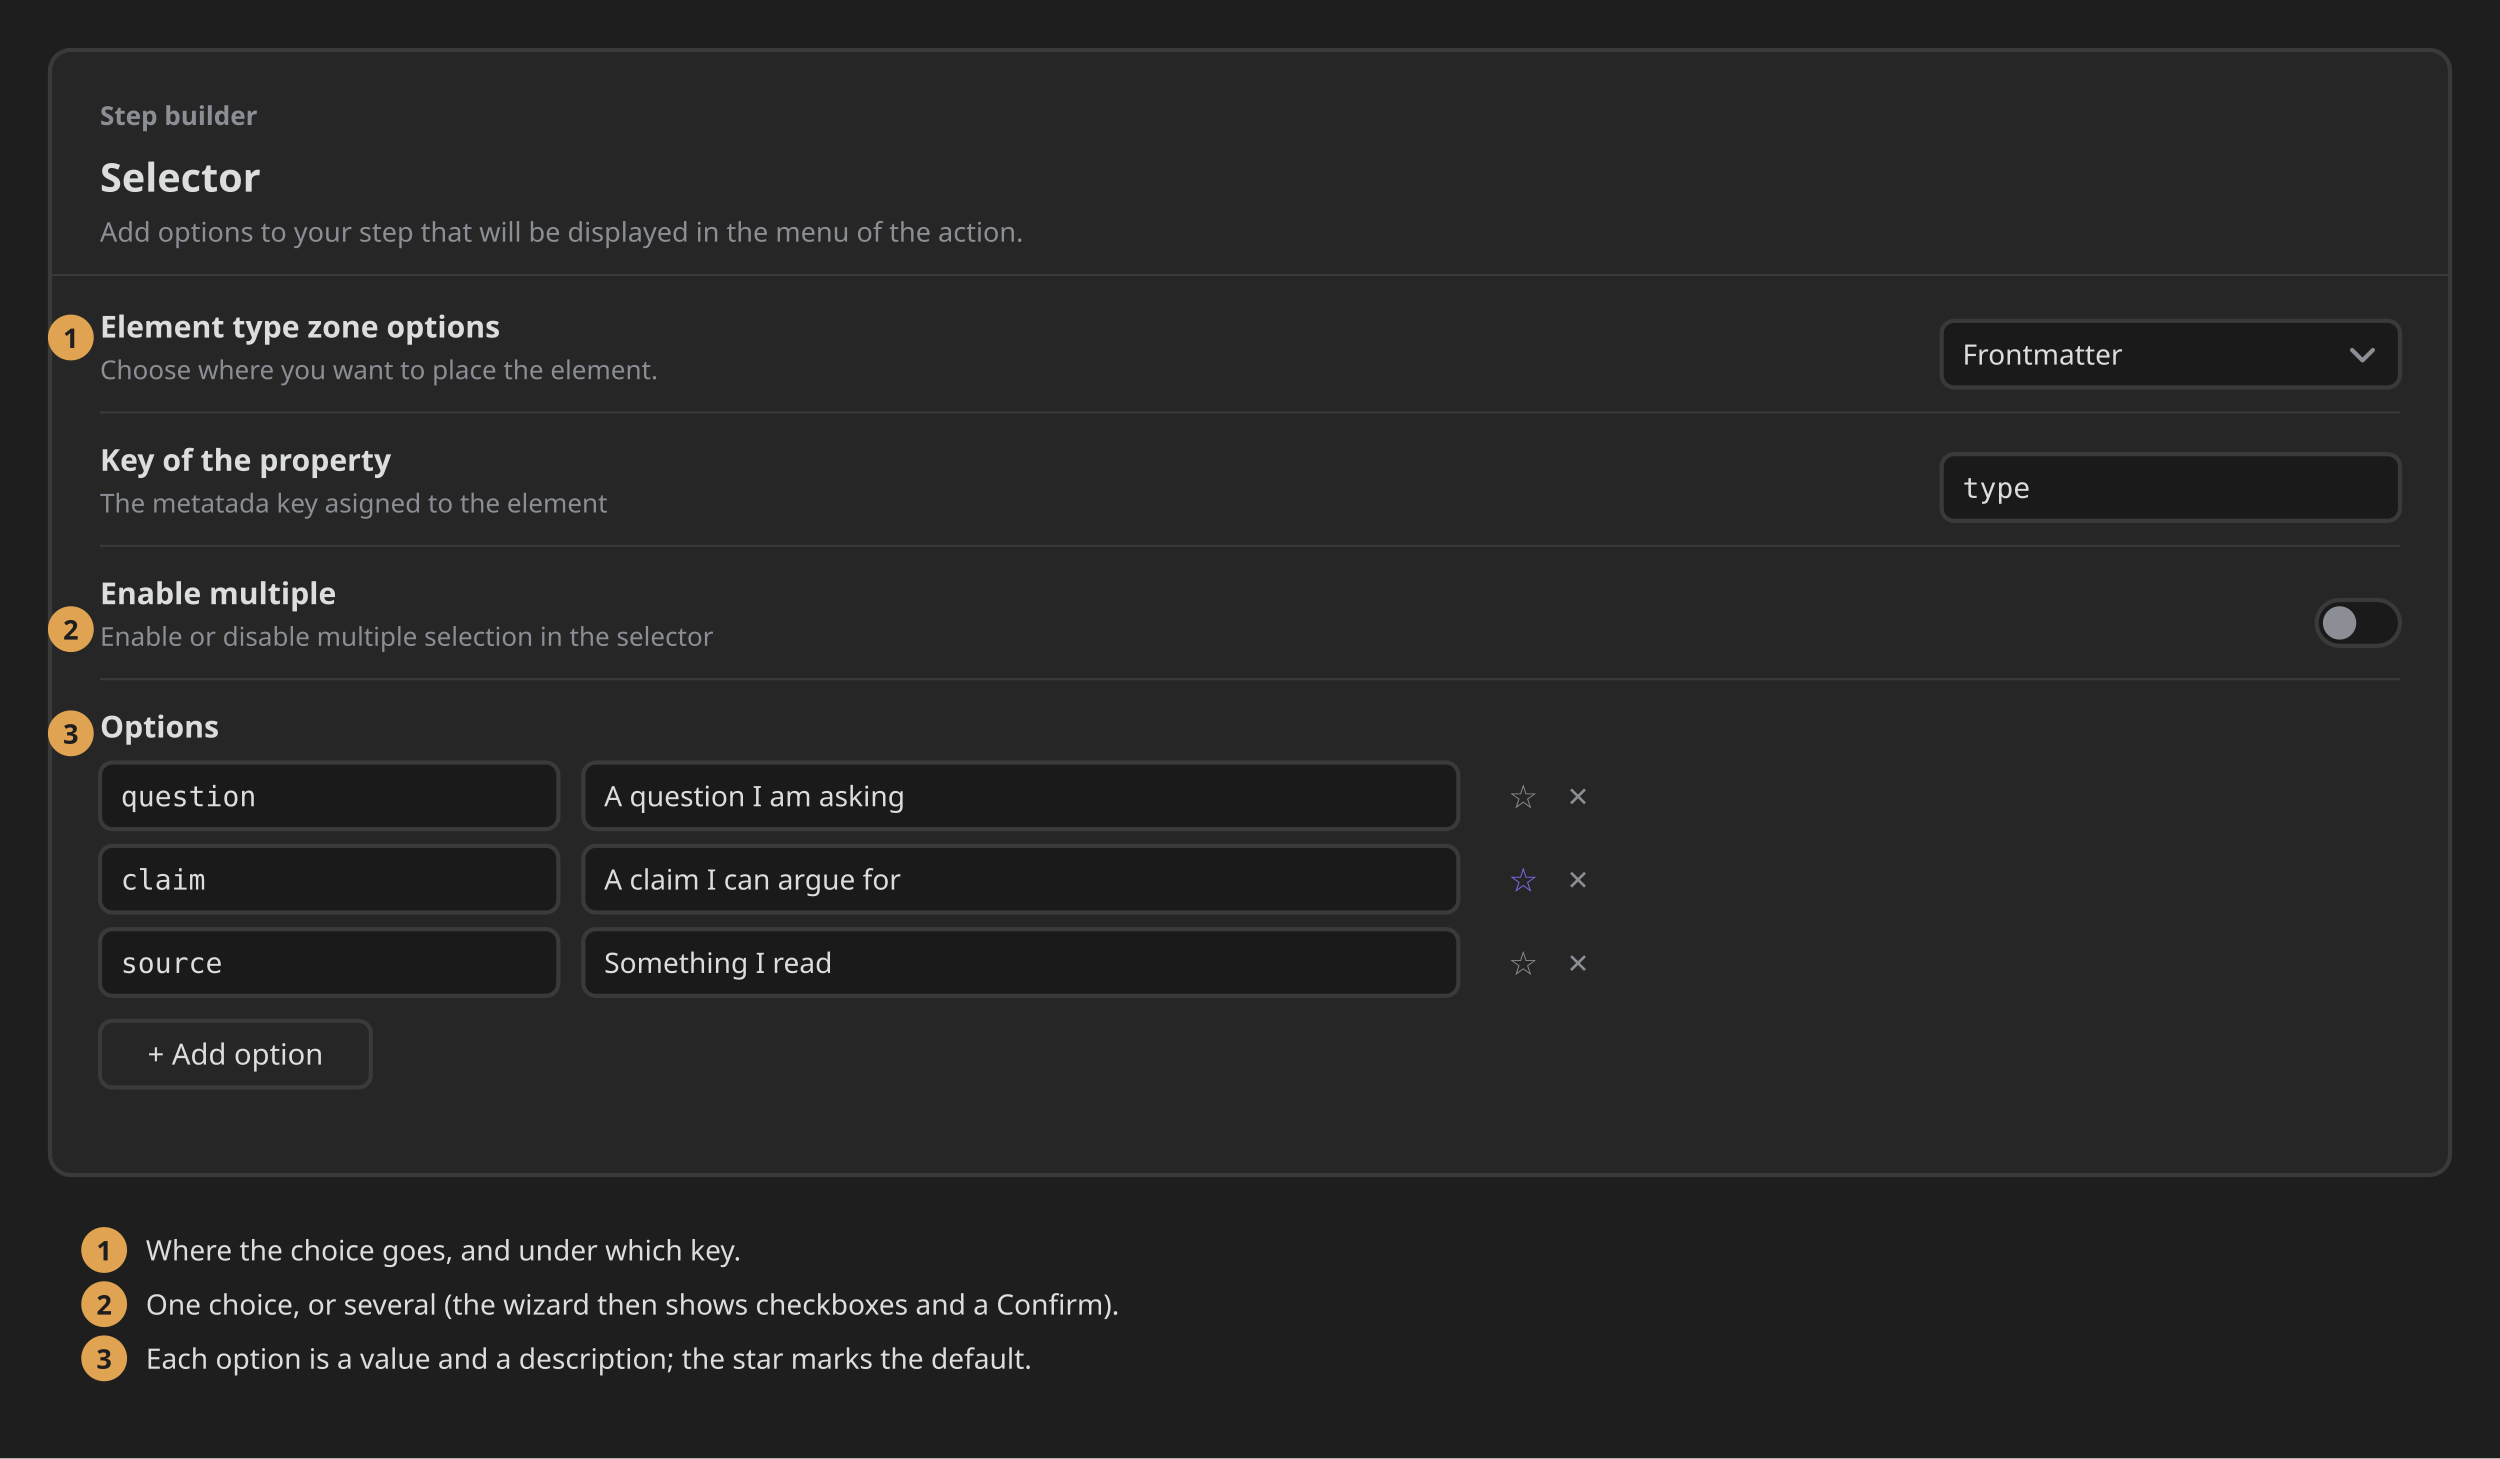
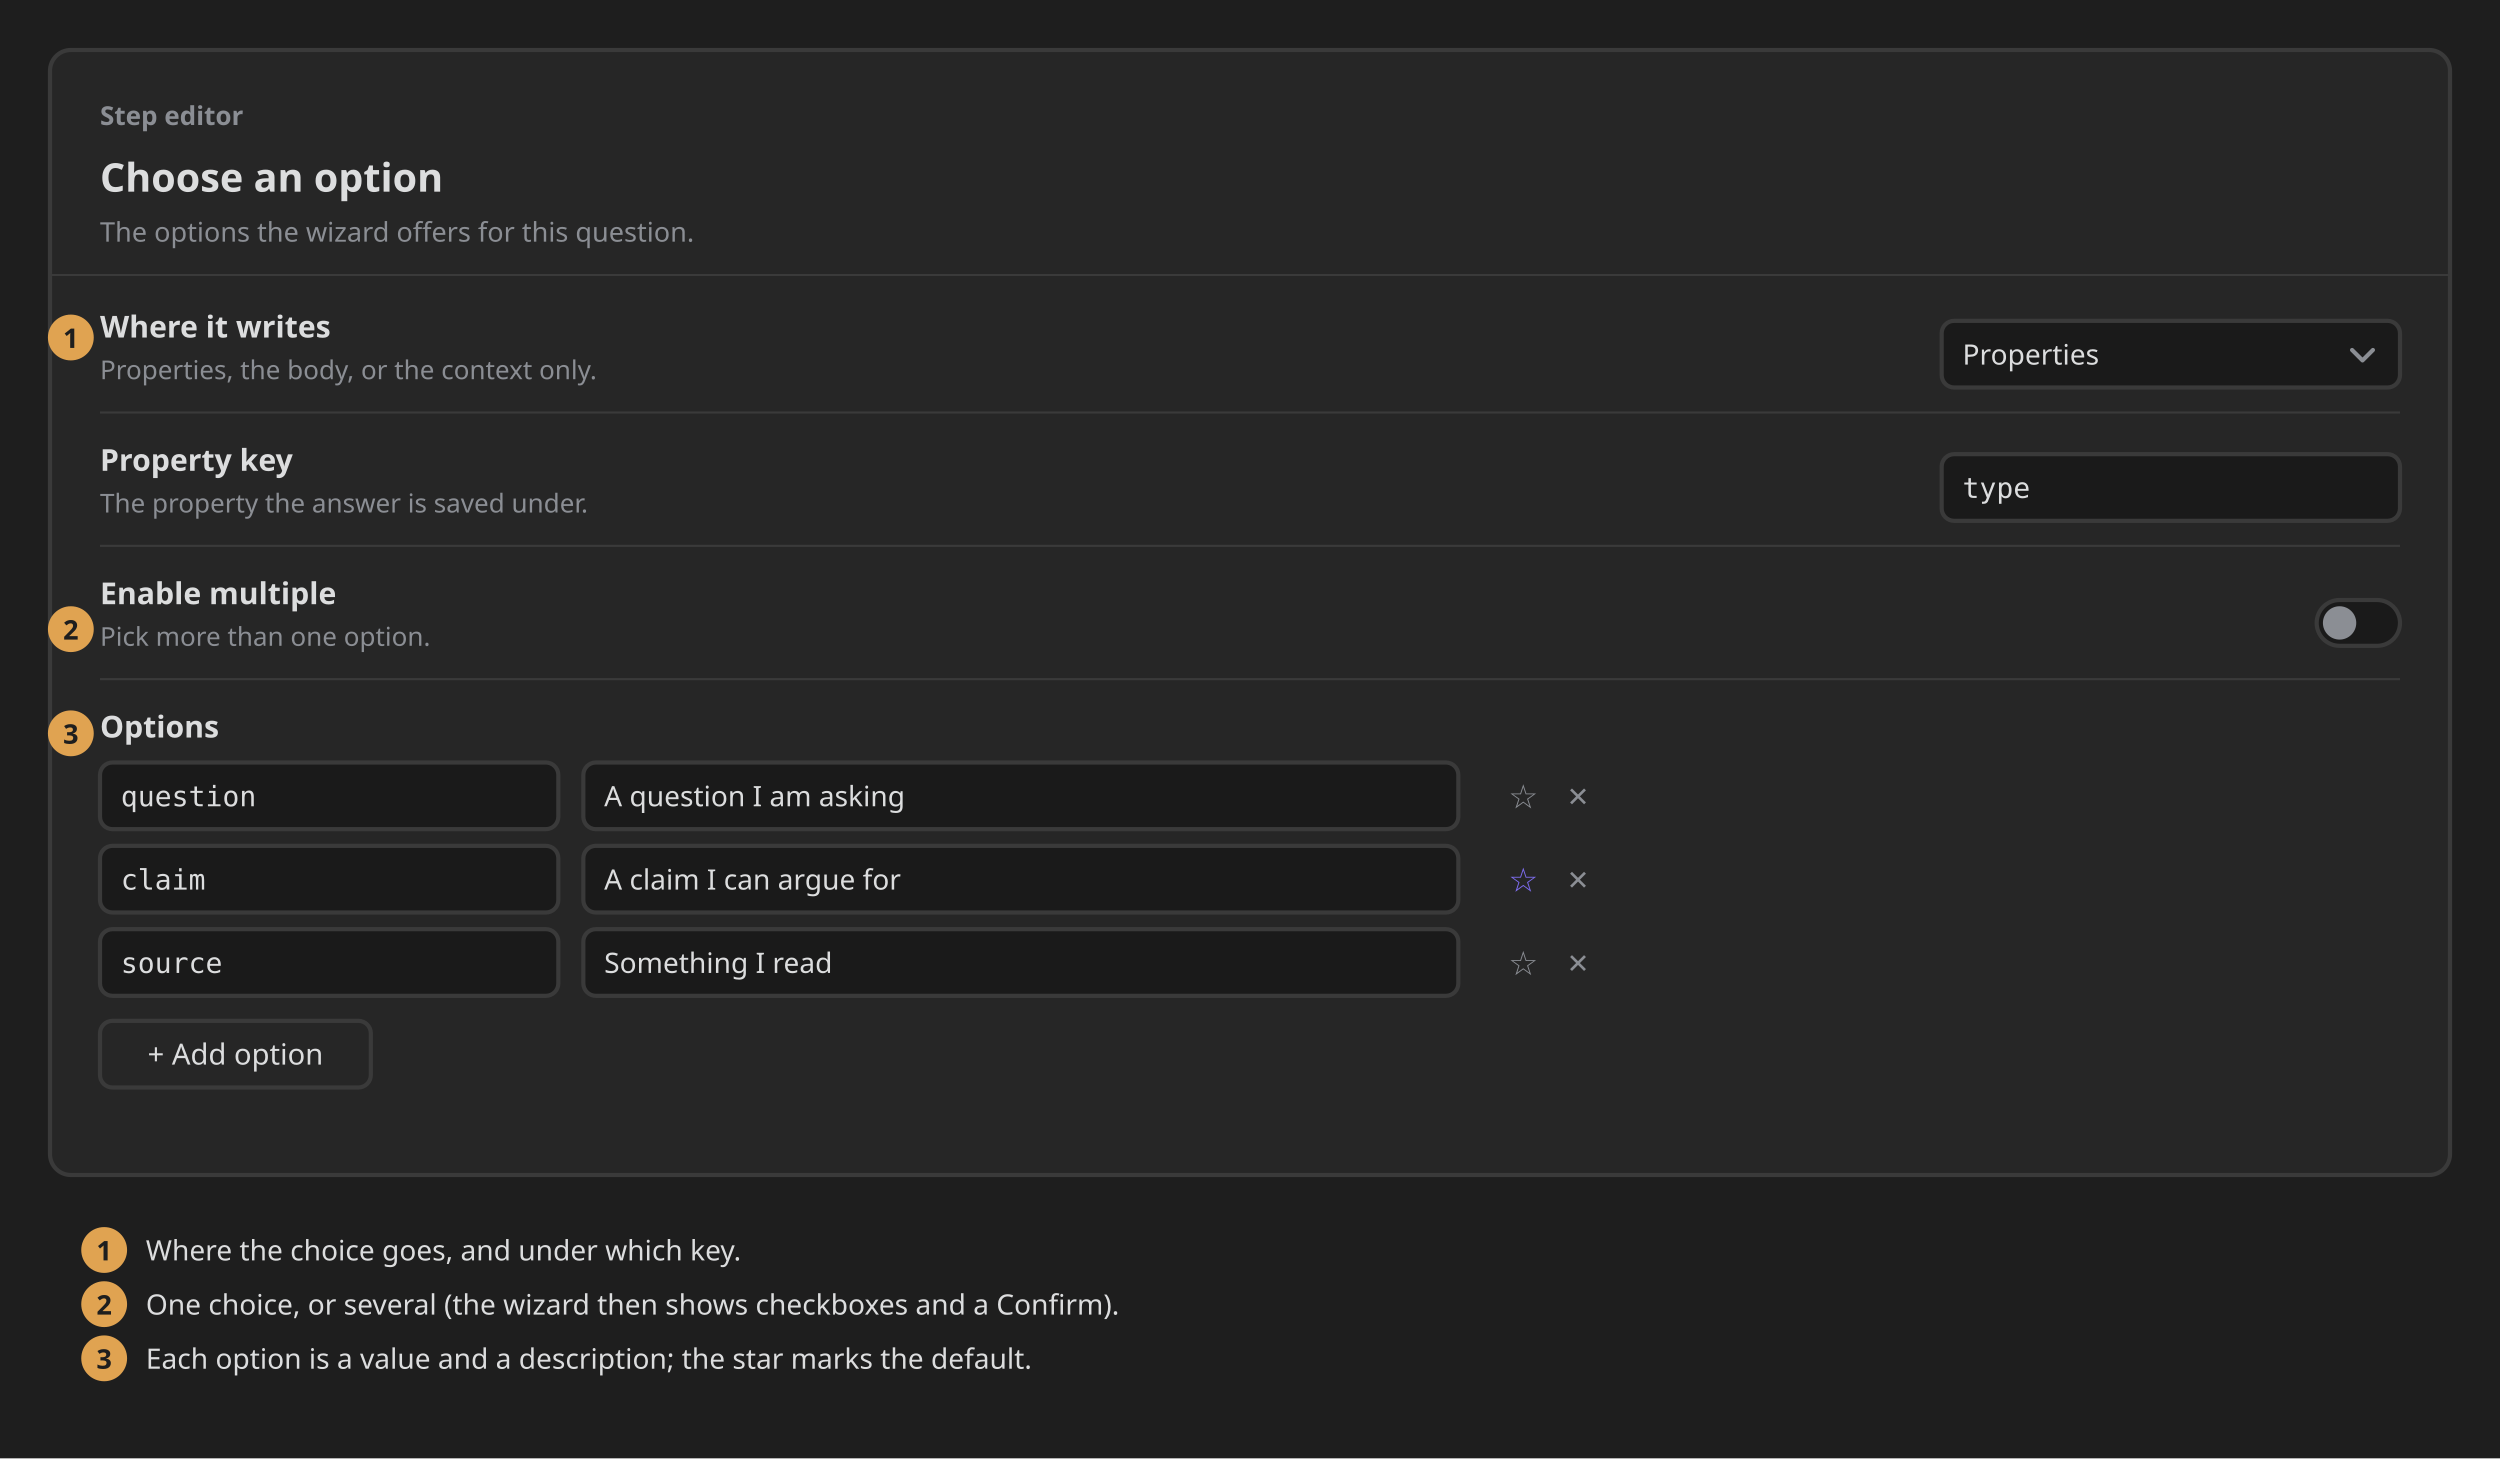
<svg xmlns="http://www.w3.org/2000/svg" width="1200" height="700" viewBox="0 0 1200 700" role="img" aria-label="Configuring the Selector action in the step builder">
  <rect width="1200" height="700" fill="#1e1e1e" />
  <rect x="24" y="24" width="1152" height="540" rx="10" fill="#262626" stroke="#3a3a3a" stroke-width="2" />
-   <text x="48" y="60" fill="#8b8e94" font-family="sans-serif" font-size="12.5" font-weight="600" text-anchor="start">Step builder</text>
-   <text x="48" y="92" fill="#dcddde" font-family="sans-serif" font-size="19" font-weight="650" text-anchor="start">Selector</text>
-   <text x="48" y="116" fill="#8b8e94" font-family="sans-serif" font-size="13" font-weight="400" text-anchor="start">Add options to your step that will be displayed in the menu of the action.</text>
+   <text x="48" y="60" fill="#8b8e94" font-family="sans-serif" font-size="12.5" font-weight="600" text-anchor="start">Step editor</text>
+   <text x="48" y="92" fill="#dcddde" font-family="sans-serif" font-size="19" font-weight="650" text-anchor="start">Choose an option</text>
+   <text x="48" y="116" fill="#8b8e94" font-family="sans-serif" font-size="13" font-weight="400" text-anchor="start">The options the wizard offers for this question.</text>
  <line x1="24" y1="132" x2="1176" y2="132" stroke="#3a3a3a" stroke-width="1" />
-   <text x="48" y="162" fill="#dcddde" font-family="sans-serif" font-size="14.5" font-weight="600" text-anchor="start">Element type zone options</text>
-   <text x="48" y="182" fill="#8b8e94" font-family="sans-serif" font-size="12.5" font-weight="400" text-anchor="start">Choose where you want to place the element.</text>
+   <text x="48" y="162" fill="#dcddde" font-family="sans-serif" font-size="14.5" font-weight="600" text-anchor="start">Where it writes</text>
+   <text x="48" y="182" fill="#8b8e94" font-family="sans-serif" font-size="12.5" font-weight="400" text-anchor="start">Properties, the body, or the context only.</text>
  <rect x="932" y="154" width="220" height="32" rx="6" fill="#1a1a1a" stroke="#3a3a3a" stroke-width="2" />
-   <text x="942" y="175.0" fill="#dcddde" font-family="sans-serif" font-size="13.5" font-weight="400" text-anchor="start">Frontmatter</text>
+   <text x="942" y="175.0" fill="#dcddde" font-family="sans-serif" font-size="13.5" font-weight="400" text-anchor="start">Properties</text>
  <polyline points="1129,168 1134,173 1139,168" fill="none" stroke="#8b8e94" stroke-width="2" stroke-linecap="round" stroke-linejoin="round" />
  <line x1="48" y1="198" x2="1152" y2="198" stroke="#3a3a3a" stroke-width="1" />
-   <text x="48" y="226" fill="#dcddde" font-family="sans-serif" font-size="14.5" font-weight="600" text-anchor="start">Key of the property</text>
-   <text x="48" y="246" fill="#8b8e94" font-family="sans-serif" font-size="12.5" font-weight="400" text-anchor="start">The metatada key asigned to the element</text>
+   <text x="48" y="226" fill="#dcddde" font-family="sans-serif" font-size="14.5" font-weight="600" text-anchor="start">Property key</text>
+   <text x="48" y="246" fill="#8b8e94" font-family="sans-serif" font-size="12.5" font-weight="400" text-anchor="start">The property the answer is saved under.</text>
  <rect x="932" y="218" width="220" height="32" rx="6" fill="#1a1a1a" stroke="#3a3a3a" stroke-width="2" />
  <text x="942" y="239.0" fill="#dcddde" font-family="monospace" font-size="13.5" font-weight="400" text-anchor="start">type</text>
  <line x1="48" y1="262" x2="1152" y2="262" stroke="#3a3a3a" stroke-width="1" />
  <text x="48" y="290" fill="#dcddde" font-family="sans-serif" font-size="14.5" font-weight="600" text-anchor="start">Enable multiple</text>
-   <text x="48" y="310" fill="#8b8e94" font-family="sans-serif" font-size="12.5" font-weight="400" text-anchor="start">Enable or disable multiple selection in the selector</text>
+   <text x="48" y="310" fill="#8b8e94" font-family="sans-serif" font-size="12.5" font-weight="400" text-anchor="start">Pick more than one option.</text>
  <rect x="1112" y="288" width="40" height="22" rx="11" fill="#1a1a1a" stroke="#3a3a3a" stroke-width="2" />
  <circle cx="1123" cy="299" r="8" fill="#8b8e94" stroke="none" stroke-width="2" />
  <line x1="48" y1="326" x2="1152" y2="326" stroke="#3a3a3a" stroke-width="1" />
  <text x="48" y="354" fill="#dcddde" font-family="sans-serif" font-size="14.5" font-weight="600" text-anchor="start">Options</text>
  <rect x="48" y="366" width="220" height="32" rx="6" fill="#1a1a1a" stroke="#3a3a3a" stroke-width="2" />
  <text x="58" y="387.0" fill="#dcddde" font-family="monospace" font-size="13.5" font-weight="400" text-anchor="start">question</text>
  <rect x="280" y="366" width="420" height="32" rx="6" fill="#1a1a1a" stroke="#3a3a3a" stroke-width="2" />
  <text x="290" y="387.0" fill="#dcddde" font-family="sans-serif" font-size="13.5" font-weight="400" text-anchor="start">A question I am asking</text>
  <text x="724" y="388" fill="#8b8e94" font-family="sans-serif" font-size="16" font-weight="400" text-anchor="start">☆</text>
  <text x="752" y="387" fill="#8b8e94" font-family="sans-serif" font-size="13" font-weight="400" text-anchor="start">✕</text>
  <rect x="48" y="406" width="220" height="32" rx="6" fill="#1a1a1a" stroke="#3a3a3a" stroke-width="2" />
  <text x="58" y="427.0" fill="#dcddde" font-family="monospace" font-size="13.5" font-weight="400" text-anchor="start">claim</text>
  <rect x="280" y="406" width="420" height="32" rx="6" fill="#1a1a1a" stroke="#3a3a3a" stroke-width="2" />
  <text x="290" y="427.0" fill="#dcddde" font-family="sans-serif" font-size="13.5" font-weight="400" text-anchor="start">A claim I can argue for</text>
  <text x="724" y="428" fill="#7f6df2" font-family="sans-serif" font-size="16" font-weight="400" text-anchor="start">☆</text>
  <text x="752" y="427" fill="#8b8e94" font-family="sans-serif" font-size="13" font-weight="400" text-anchor="start">✕</text>
  <rect x="48" y="446" width="220" height="32" rx="6" fill="#1a1a1a" stroke="#3a3a3a" stroke-width="2" />
  <text x="58" y="467.0" fill="#dcddde" font-family="monospace" font-size="13.5" font-weight="400" text-anchor="start">source</text>
  <rect x="280" y="446" width="420" height="32" rx="6" fill="#1a1a1a" stroke="#3a3a3a" stroke-width="2" />
  <text x="290" y="467.0" fill="#dcddde" font-family="sans-serif" font-size="13.5" font-weight="400" text-anchor="start">Something I read</text>
  <text x="724" y="468" fill="#8b8e94" font-family="sans-serif" font-size="16" font-weight="400" text-anchor="start">☆</text>
  <text x="752" y="467" fill="#8b8e94" font-family="sans-serif" font-size="13" font-weight="400" text-anchor="start">✕</text>
  <rect x="48" y="490" width="130" height="32" rx="6" fill="#262626" stroke="#3a3a3a" stroke-width="2" />
  <text x="113.0" y="511.0" fill="#dcddde" font-family="sans-serif" font-size="14" font-weight="400" text-anchor="middle">+ Add option</text>
  <circle cx="34" cy="162" r="10" fill="#e0a351" stroke="#e0a351" stroke-width="2" />
  <text x="34" y="167" fill="#1e1e1e" font-family="sans-serif" font-size="13" font-weight="700" text-anchor="middle">1</text>
  <circle cx="34" cy="302" r="10" fill="#e0a351" stroke="#e0a351" stroke-width="2" />
  <text x="34" y="307" fill="#1e1e1e" font-family="sans-serif" font-size="13" font-weight="700" text-anchor="middle">2</text>
  <circle cx="34" cy="352" r="10" fill="#e0a351" stroke="#e0a351" stroke-width="2" />
  <text x="34" y="357" fill="#1e1e1e" font-family="sans-serif" font-size="13" font-weight="700" text-anchor="middle">3</text>
  <circle cx="50" cy="600" r="10" fill="#e0a351" stroke="#e0a351" stroke-width="2" />
  <text x="50" y="605" fill="#1e1e1e" font-family="sans-serif" font-size="13" font-weight="700" text-anchor="middle">1</text>
  <text x="70" y="605" fill="#dcddde" font-family="sans-serif" font-size="13.5" font-weight="400" text-anchor="start">Where the choice goes, and under which key.</text>
  <circle cx="50" cy="626" r="10" fill="#e0a351" stroke="#e0a351" stroke-width="2" />
  <text x="50" y="631" fill="#1e1e1e" font-family="sans-serif" font-size="13" font-weight="700" text-anchor="middle">2</text>
  <text x="70" y="631" fill="#dcddde" font-family="sans-serif" font-size="13.5" font-weight="400" text-anchor="start">One choice, or several (the wizard then shows checkboxes and a Confirm).</text>
  <circle cx="50" cy="652" r="10" fill="#e0a351" stroke="#e0a351" stroke-width="2" />
  <text x="50" y="657" fill="#1e1e1e" font-family="sans-serif" font-size="13" font-weight="700" text-anchor="middle">3</text>
  <text x="70" y="657" fill="#dcddde" font-family="sans-serif" font-size="13.5" font-weight="400" text-anchor="start">Each option is a value and a description; the star marks the default.</text>
</svg>
